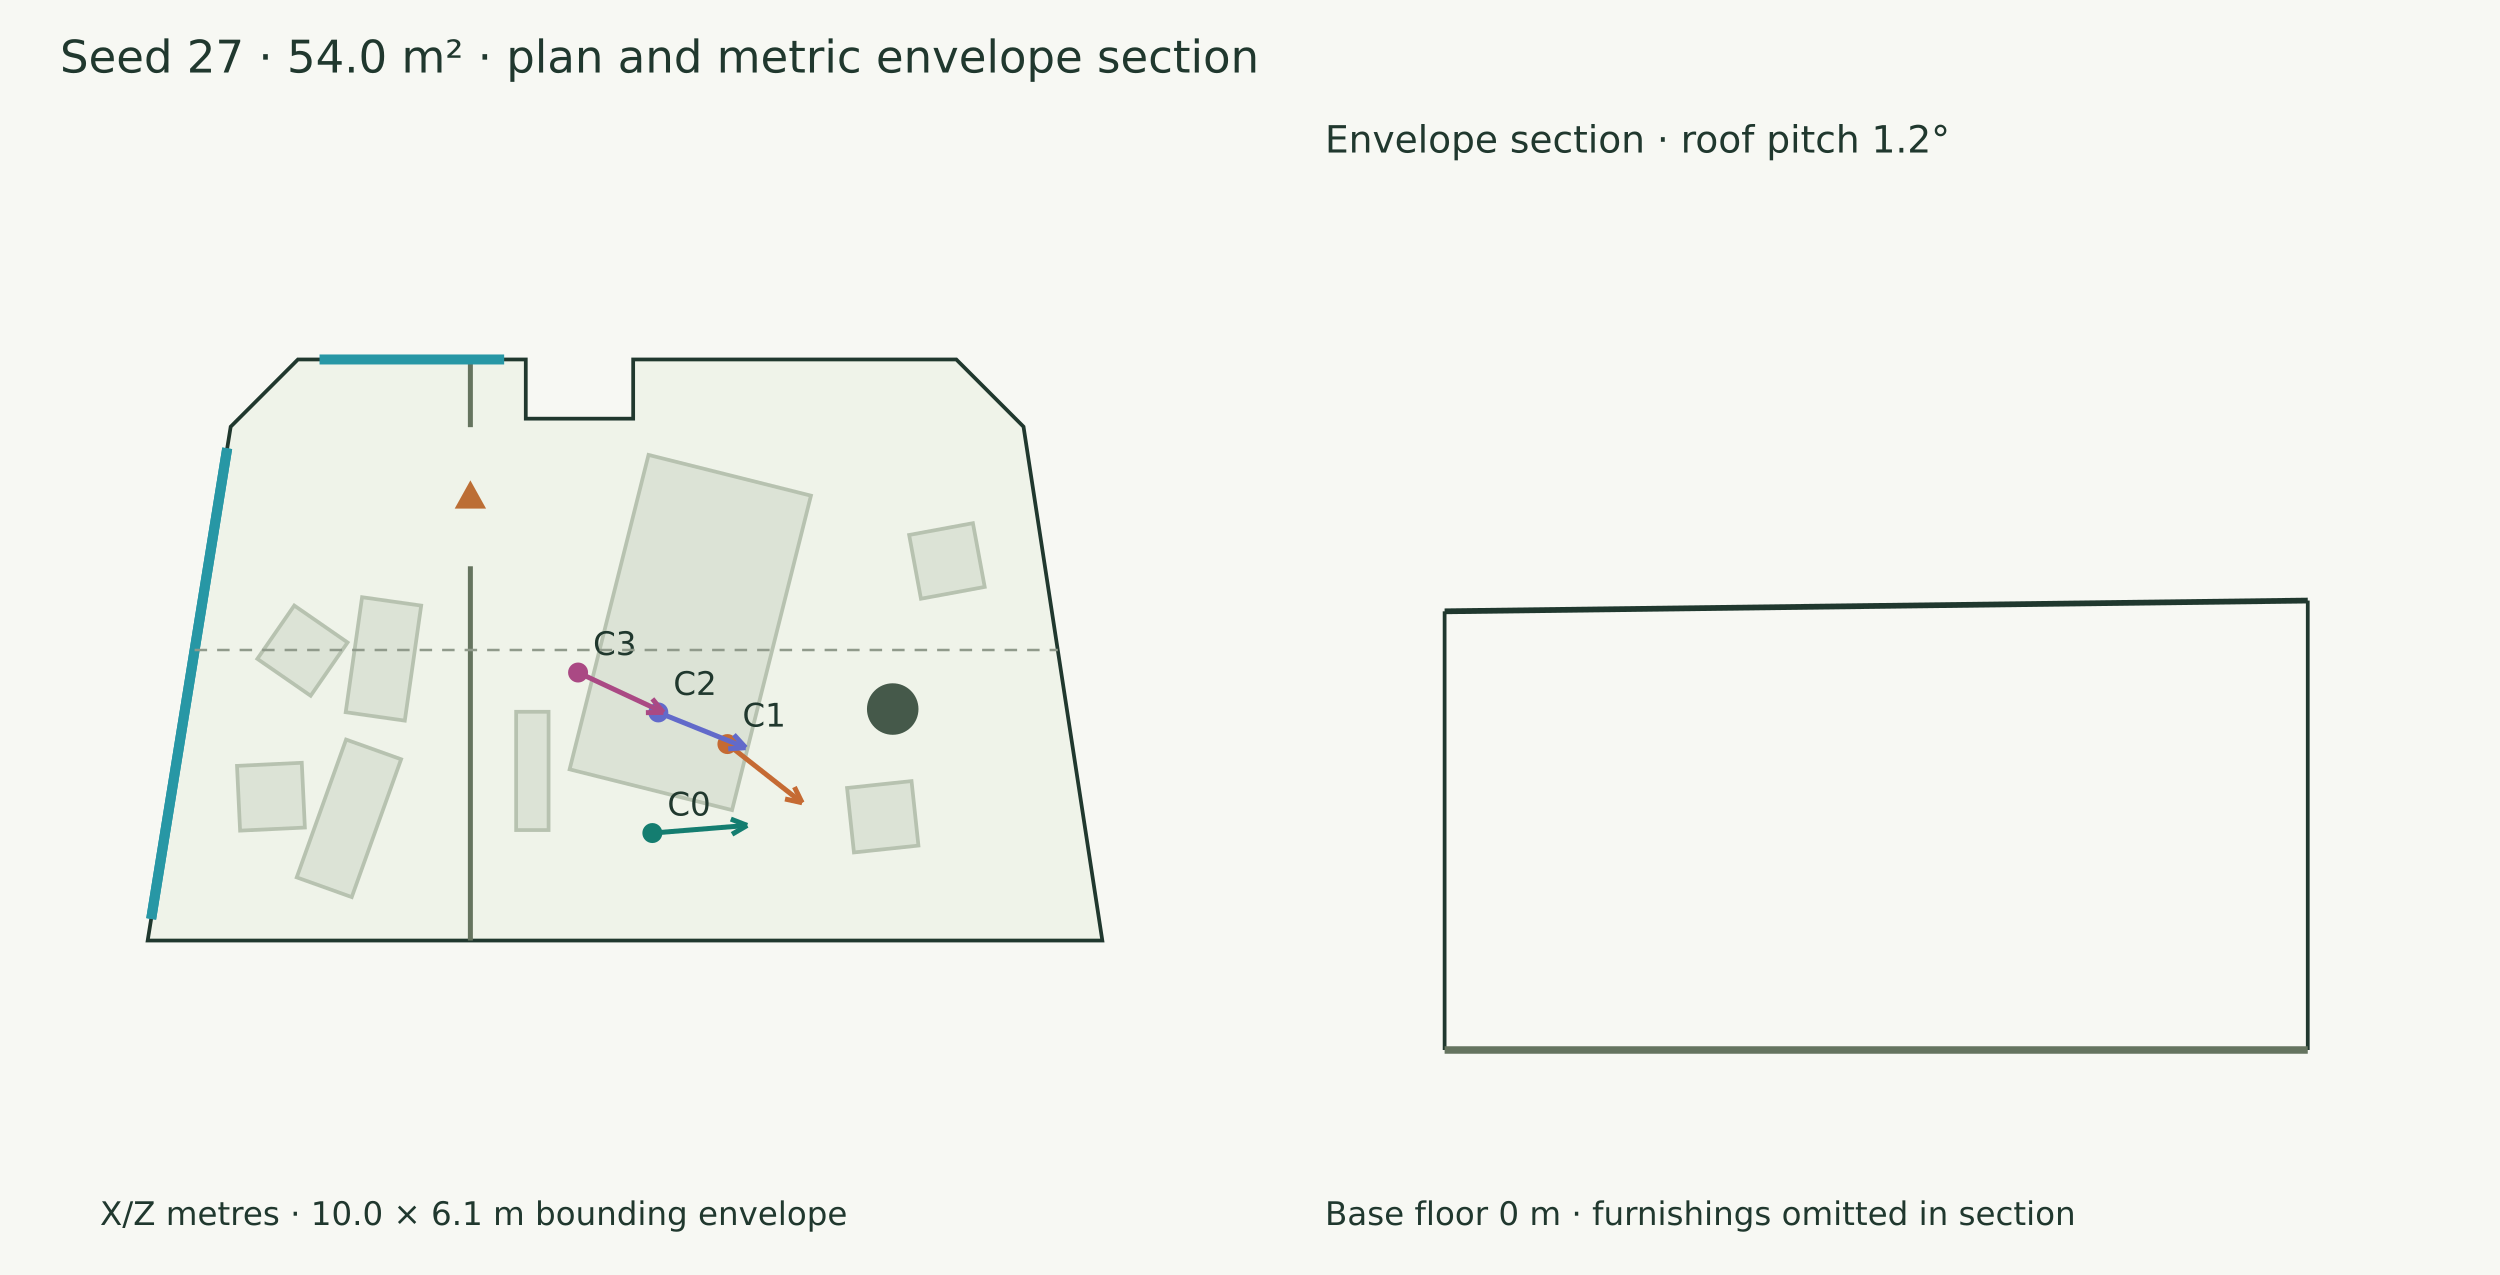
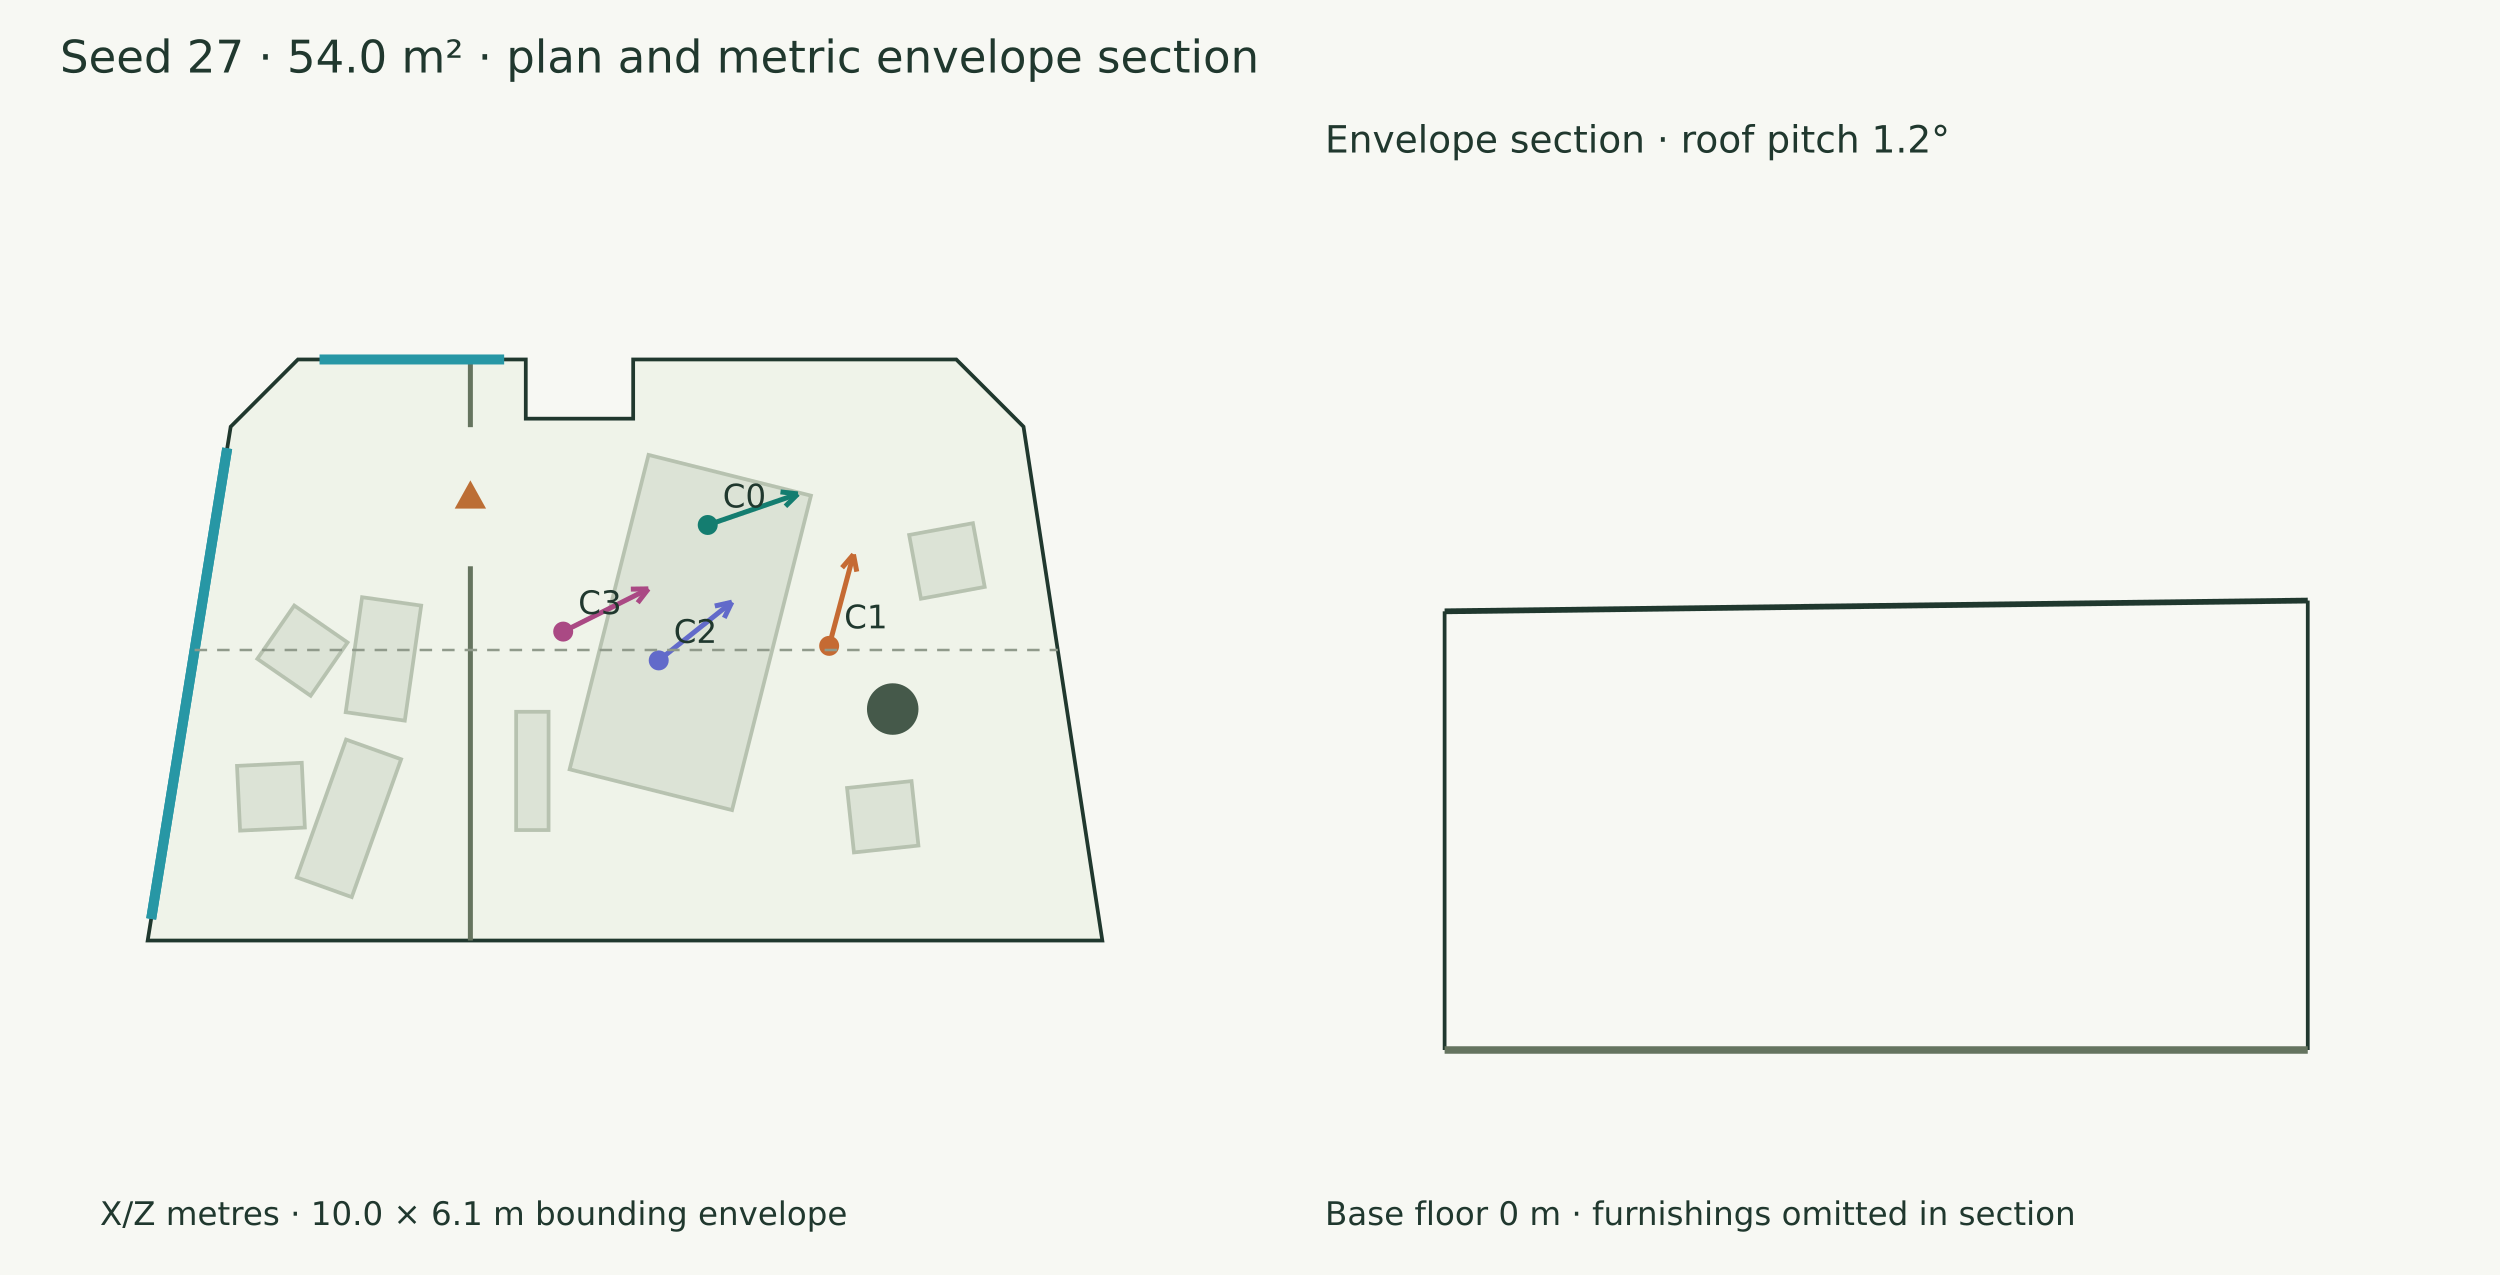
<svg xmlns="http://www.w3.org/2000/svg" width="1000" height="510" viewBox="0 0 1000 510">
  <rect width="100%" height="100%" fill="#f7f8f3" />
  <g font-family="DejaVu Sans" fill="#20382e">
    <text x="24.000" y="29.000" font-size="18">Seed 27 · 54.0 m² · plan and metric envelope section</text>
    <polygon points="119.164,143.790 210.312,143.790 210.312,167.469 253.269,167.469 253.269,143.790 382.517,143.790 409.406,170.679 440.930,376.210 59.070,376.210 92.276,170.679" fill="#eff3e9" stroke="#20382e" stroke-width="1.5" />
    <polygon points="160.439,303.708 140.696,358.836 118.691,350.956 138.435,295.828" fill="#dce3d6" stroke="#b7c2b0" stroke-width="1.5" />
    <polygon points="120.709,305.111 121.944,331.016 96.039,332.252 94.803,306.346" fill="#dce3d6" stroke="#b7c2b0" stroke-width="1.5" />
    <polygon points="168.471,242.248 161.919,288.254 138.279,284.887 144.831,238.881" fill="#dce3d6" stroke="#b7c2b0" stroke-width="1.5" />
    <polygon points="139.026,256.985 124.260,278.306 102.939,263.540 117.705,242.219" fill="#dce3d6" stroke="#b7c2b0" stroke-width="1.5" />
    <polygon points="324.373,198.265 292.814,324.041 227.848,307.740 259.407,181.964" fill="#dce3d6" stroke="#b7c2b0" stroke-width="1.5" />
    <polygon points="341.578,340.974 338.824,315.186 364.612,312.432 367.367,338.220" fill="#dce3d6" stroke="#b7c2b0" stroke-width="1.5" />
    <polygon points="368.382,239.491 363.658,213.989 389.159,209.265 393.883,234.766" fill="#dce3d6" stroke="#b7c2b0" stroke-width="1.5" />
    <polygon points="219.426,284.713 219.426,332.023 206.459,332.023 206.459,284.713" fill="#dce3d6" stroke="#b7c2b0" stroke-width="1.5" />
    <circle cx="357.088" cy="283.618" r="10.304" fill="#45594a" />
    <path d="M188.152,143.790 L188.152,170.864" stroke="#65745f" stroke-width="2" fill="none" />
    <path d="M188.152,226.510 L188.152,376.210" stroke="#65745f" stroke-width="2" fill="none" />
    <polygon points="188.152,193.687 183.152,202.687 193.152,202.687" fill="#bc6e35" stroke="#bc6e35" stroke-width="1.5" />
    <path d="M127.814,143.790 L201.662,143.790" stroke="#2797a5" stroke-width="4" fill="none" />
    <path d="M60.466,367.571 L90.880,179.318" stroke="#2797a5" stroke-width="4" fill="none" />
    <path d="M60.466,367.571 L90.880,179.318" stroke="#2797a5" stroke-width="4" fill="none" />
-     <path d="M260.945,333.221 L298.857,330.159" stroke="#147d70" stroke-width="2" fill="none" />
-     <path d="M298.857,330.159 L292.820,333.701" stroke="#147d70" stroke-width="2" fill="none" />
-     <path d="M298.857,330.159 L292.330,327.631" stroke="#147d70" stroke-width="2" fill="none" />
-     <circle cx="260.945" cy="333.221" r="4" fill="#147d70" />
-     <text x="266.945" y="326.221" font-size="13">C0</text>
-     <path d="M290.964,297.630 L320.849,321.098" stroke="#c56a33" stroke-width="2" fill="none" />
-     <path d="M320.849,321.098 L314.011,319.600" stroke="#c56a33" stroke-width="2" fill="none" />
-     <path d="M320.849,321.098 L317.772,314.811" stroke="#c56a33" stroke-width="2" fill="none" />
-     <circle cx="290.964" cy="297.63" r="4" fill="#c56a33" />
-     <text x="296.964" y="290.630" font-size="13">C1</text>
-     <path d="M263.328,284.978 L298.263,299.071" stroke="#626aca" stroke-width="2" fill="none" />
-     <path d="M298.263,299.071 L291.279,299.537" stroke="#626aca" stroke-width="2" fill="none" />
-     <path d="M298.263,299.071 L293.557,293.889" stroke="#626aca" stroke-width="2" fill="none" />
-     <circle cx="263.328" cy="284.978" r="4" fill="#626aca" />
-     <text x="269.328" y="277.978" font-size="13">C2</text>
-     <path d="M231.231,269.011 L265.354,284.968" stroke="#aa4984" stroke-width="2" fill="none" />
-     <path d="M265.354,284.968 L258.355,285.056" stroke="#aa4984" stroke-width="2" fill="none" />
-     <path d="M265.354,284.968 L260.934,279.540" stroke="#aa4984" stroke-width="2" fill="none" />
-     <circle cx="231.231" cy="269.011" r="4" fill="#aa4984" />
-     <text x="237.231" y="262.011" font-size="13">C3</text>
+     <path d="M283.090,209.993 L319.144,197.579" stroke="#147d70" stroke-width="2" fill="none" />
+     <path d="M319.144,197.579 L314.175,202.510" stroke="#147d70" stroke-width="2" fill="none" />
+     <path d="M319.144,197.579 L312.193,196.752" stroke="#147d70" stroke-width="2" fill="none" />
+     <circle cx="283.09" cy="209.993" r="4" fill="#147d70" />
+     <text x="289.090" y="202.993" font-size="13">C0</text>
+     <path d="M331.664,258.346 L341.387,221.785" stroke="#c56a33" stroke-width="2" fill="none" />
+     <path d="M341.387,221.785 L342.709,228.659" stroke="#c56a33" stroke-width="2" fill="none" />
+     <path d="M341.387,221.785 L336.824,227.094" stroke="#c56a33" stroke-width="2" fill="none" />
+     <circle cx="331.664" cy="258.346" r="4" fill="#c56a33" />
+     <text x="337.664" y="251.346" font-size="13">C1</text>
+     <path d="M263.487,264.161 L292.744,240.858" stroke="#626aca" stroke-width="2" fill="none" />
+     <path d="M292.744,240.858 L289.711,247.167" stroke="#626aca" stroke-width="2" fill="none" />
+     <path d="M292.744,240.858 L285.917,242.403" stroke="#626aca" stroke-width="2" fill="none" />
+     <circle cx="263.487" cy="264.161" r="4" fill="#626aca" />
+     <text x="269.487" y="257.161" font-size="13">C2</text>
+     <path d="M225.281,252.639 L259.338,235.550" stroke="#aa4984" stroke-width="2" fill="none" />
+     <path d="M259.338,235.550 L255.070,241.098" stroke="#aa4984" stroke-width="2" fill="none" />
+     <path d="M259.338,235.550 L252.338,235.655" stroke="#aa4984" stroke-width="2" fill="none" />
+     <circle cx="225.281" cy="252.639" r="4" fill="#aa4984" />
+     <text x="231.281" y="245.639" font-size="13">C3</text>
    <text x="40.000" y="490.000" font-size="13">X/Z metres · 10.0 × 6.1 m bounding envelope</text>
    <path d="M77.845,260.000 L423.106,260.000" stroke="#909a8b" stroke-width="1" stroke-dasharray="5 4" fill="none" />
    <path d="M577.845,244.528 L923.106,240.223" stroke="#20382e" stroke-width="2.3" fill="none" />
    <path d="M577.845,420.000 L577.845,244.528" stroke="#20382e" stroke-width="1.5" fill="none" />
    <path d="M923.106,420.000 L923.106,240.223" stroke="#20382e" stroke-width="1.5" fill="none" />
    <path d="M577.845,420.000 L923.106,420.000" stroke="#65745f" stroke-width="3" fill="none" />
    <path d="M577.845,420.000 L577.845,420.000" stroke="#8d9a85" stroke-width="1" fill="none" />
    <path d="M923.106,420.000 L923.106,420.000" stroke="#8d9a85" stroke-width="1" fill="none" />
    <text x="530.000" y="61.000" font-size="15">Envelope section · roof pitch 1.2°</text>
    <text x="530.000" y="490.000" font-size="13">Base floor 0 m · furnishings omitted in section</text>
  </g>
</svg>
